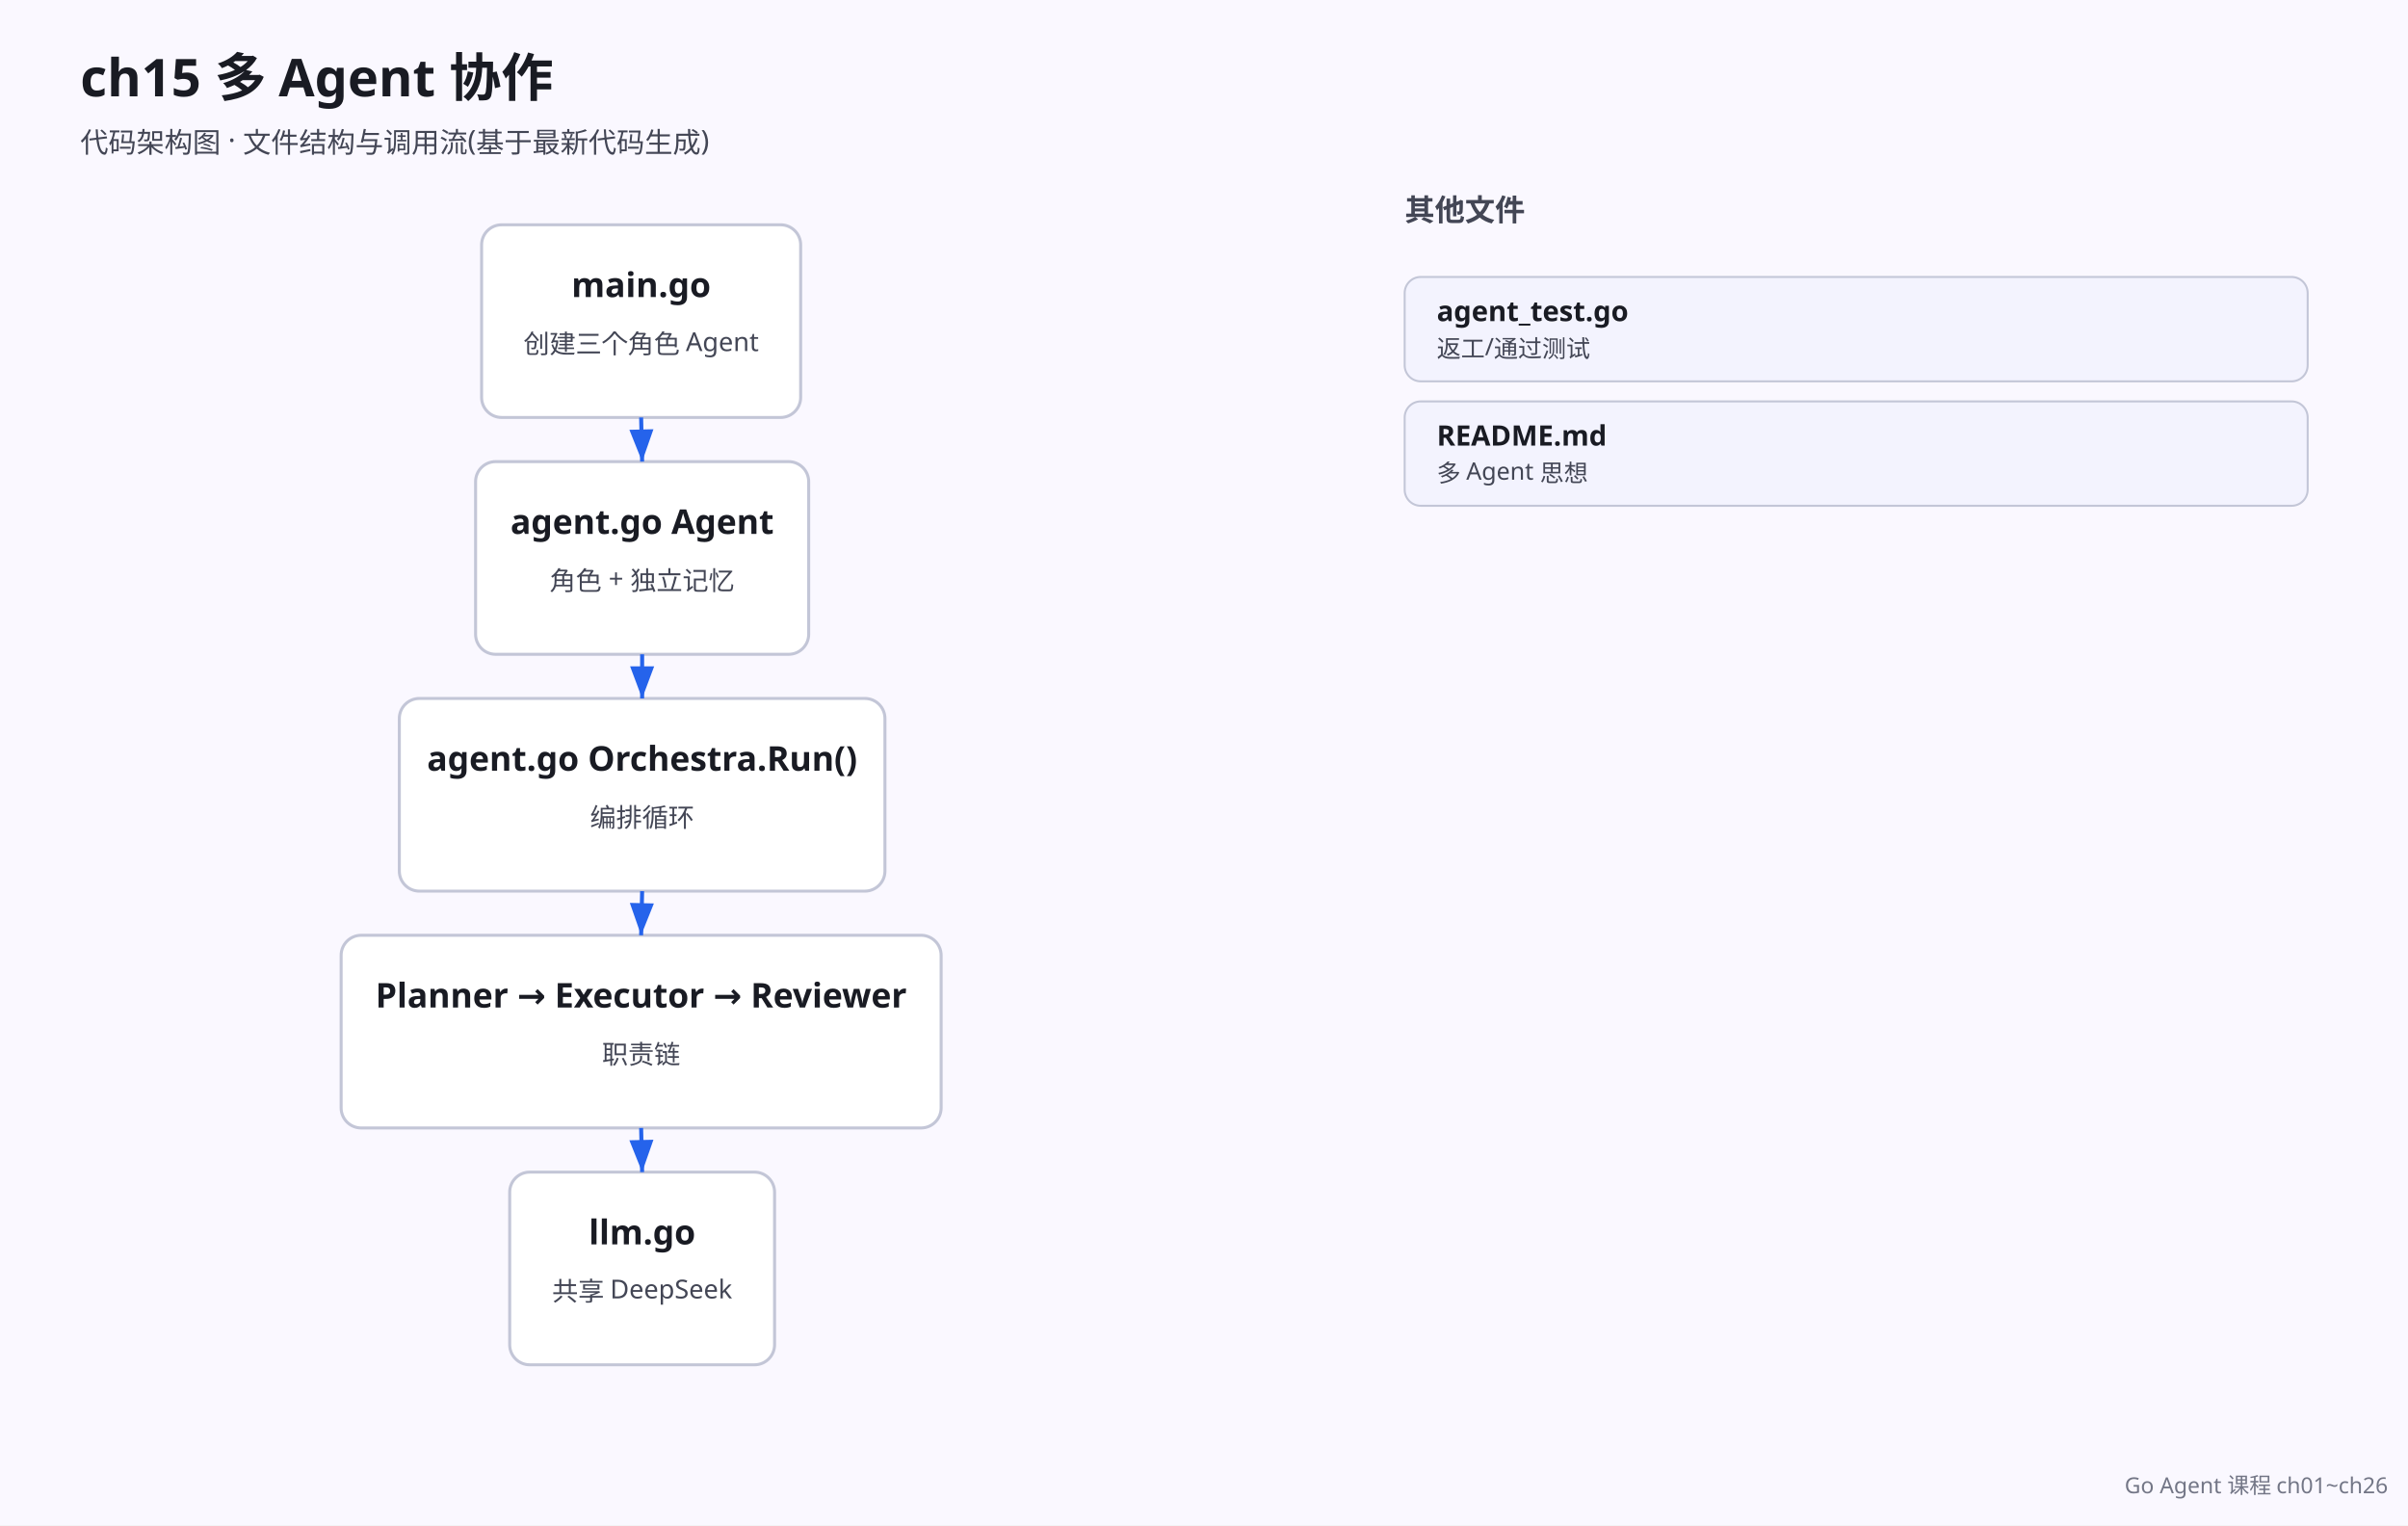
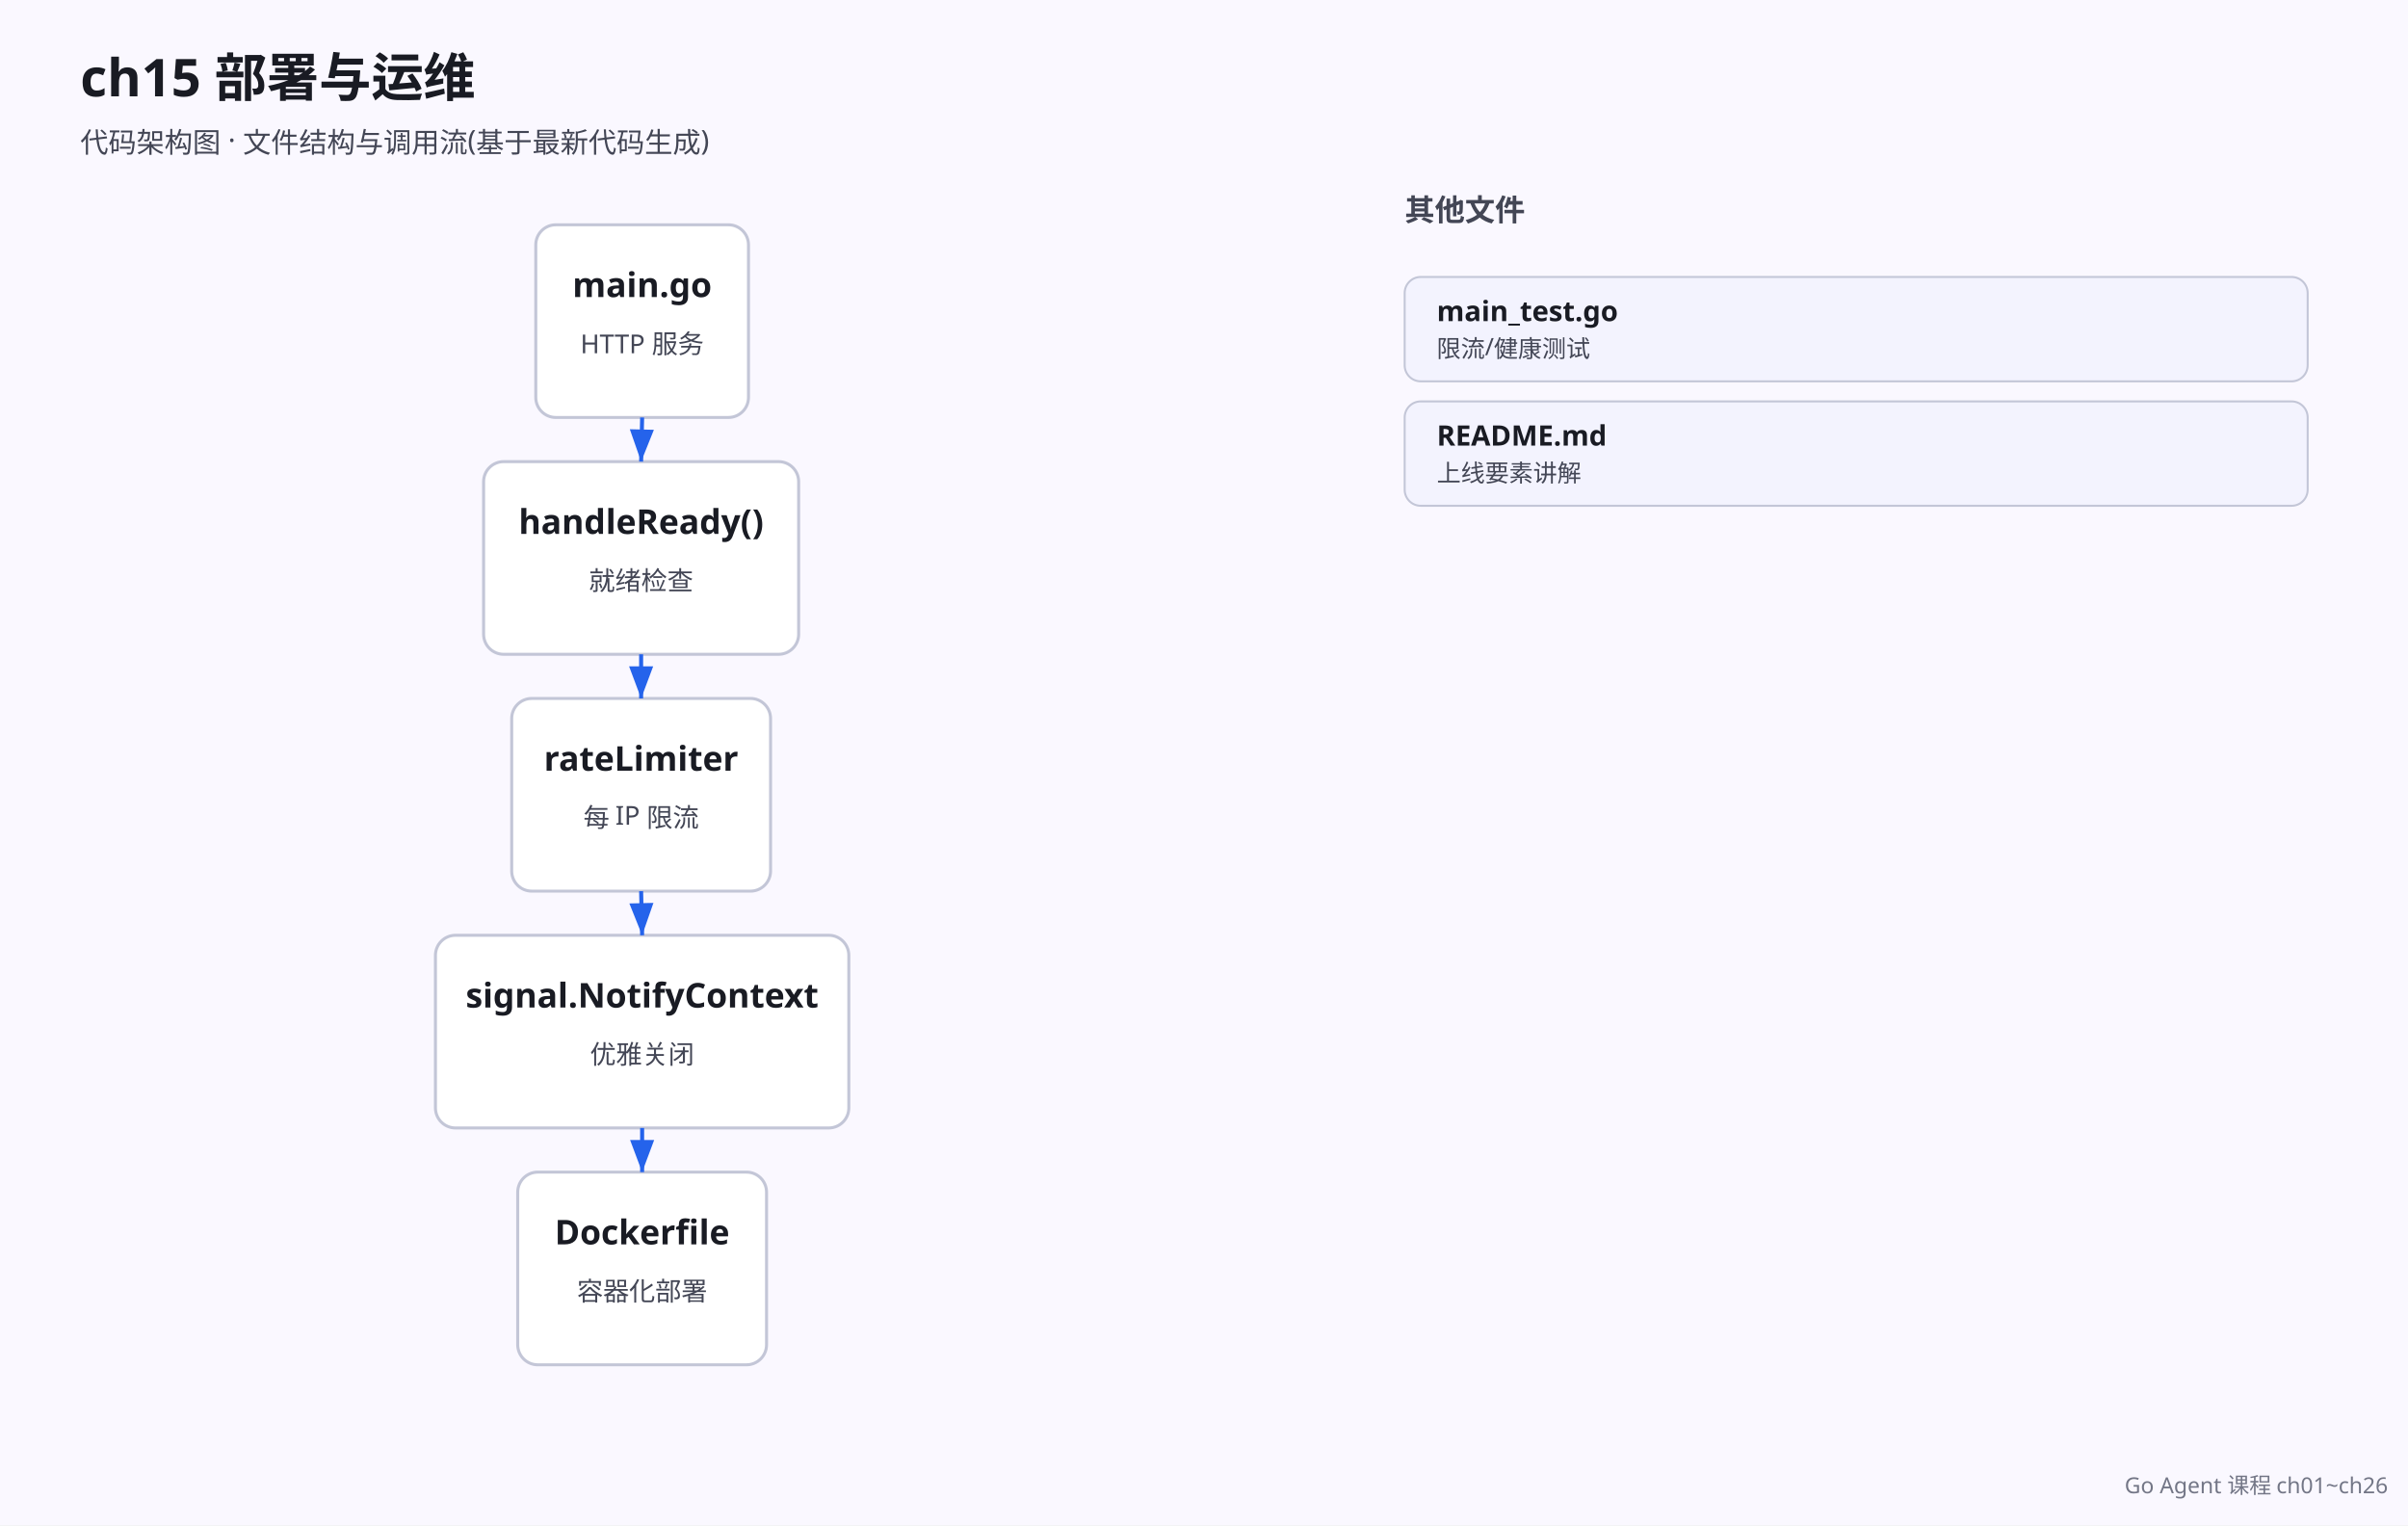
<svg xmlns="http://www.w3.org/2000/svg" width="1200" height="760" viewBox="0 0 1200 760">
  <defs>
    <marker id="arrow" markerWidth="10" markerHeight="10" refX="8" refY="3" orient="auto">
      <path d="M0,0 L8,3 L0,6 z" fill="#2563eb" />
    </marker>
  </defs>
  <rect width="1200" height="760" fill="#faf8ff" />
-   <text x="40" y="48" fill="#191b23" font-family="Microsoft YaHei, sans-serif" font-size="26" font-weight="700">ch15 多 Agent 协作</text>
+   <text x="40" y="48" fill="#191b23" font-family="Microsoft YaHei, sans-serif" font-size="26" font-weight="700">ch15 部署与运维</text>
  <text x="40" y="76" fill="#434655" font-family="Microsoft YaHei, sans-serif" font-size="14">代码架构图 · 文件结构与调用流(基于最新代码生成)</text>
-   <rect x="240" y="112" width="159" height="96" rx="10" fill="#ffffff" stroke="#c3c6d7" stroke-width="1.5" />
-   <text x="319.5" y="148.0" fill="#191b23" font-family="Microsoft YaHei, sans-serif" font-size="17" font-weight="600" text-anchor="middle">main.go</text>
-   <text x="319.5" y="176.0" fill="#434655" font-family="Microsoft YaHei, sans-serif" font-size="13" text-anchor="middle">创建三个角色 Agent</text>
-   <rect x="237" y="230" width="166" height="96" rx="10" fill="#ffffff" stroke="#c3c6d7" stroke-width="1.5" />
-   <text x="320.0" y="266.0" fill="#191b23" font-family="Microsoft YaHei, sans-serif" font-size="17" font-weight="600" text-anchor="middle">agent.go Agent</text>
-   <text x="320.0" y="294.0" fill="#434655" font-family="Microsoft YaHei, sans-serif" font-size="13" text-anchor="middle">角色 + 独立记忆</text>
-   <rect x="199" y="348" width="242" height="96" rx="10" fill="#ffffff" stroke="#c3c6d7" stroke-width="1.5" />
-   <text x="320.0" y="384.0" fill="#191b23" font-family="Microsoft YaHei, sans-serif" font-size="17" font-weight="600" text-anchor="middle">agent.go Orchestra.Run()</text>
-   <text x="320.0" y="412.0" fill="#434655" font-family="Microsoft YaHei, sans-serif" font-size="13" text-anchor="middle">编排循环</text>
-   <rect x="170" y="466" width="299" height="96" rx="10" fill="#ffffff" stroke="#c3c6d7" stroke-width="1.5" />
-   <text x="319.5" y="502.0" fill="#191b23" font-family="Microsoft YaHei, sans-serif" font-size="17" font-weight="600" text-anchor="middle">Planner → Executor → Reviewer</text>
-   <text x="319.5" y="530.0" fill="#434655" font-family="Microsoft YaHei, sans-serif" font-size="13" text-anchor="middle">职责链</text>
-   <rect x="254" y="584" width="132" height="96" rx="10" fill="#ffffff" stroke="#c3c6d7" stroke-width="1.5" />
-   <text x="320.0" y="620.0" fill="#191b23" font-family="Microsoft YaHei, sans-serif" font-size="17" font-weight="600" text-anchor="middle">llm.go</text>
-   <text x="320.0" y="648.0" fill="#434655" font-family="Microsoft YaHei, sans-serif" font-size="13" text-anchor="middle">共享 DeepSeek</text>
-   <line x1="319.5" y1="208" x2="320.0" y2="230" stroke="#2563eb" stroke-width="2" marker-end="url(#arrow)" />
-   <line x1="320.0" y1="326" x2="320.0" y2="348" stroke="#2563eb" stroke-width="2" marker-end="url(#arrow)" />
-   <line x1="320.0" y1="444" x2="319.5" y2="466" stroke="#2563eb" stroke-width="2" marker-end="url(#arrow)" />
-   <line x1="319.5" y1="562" x2="320.0" y2="584" stroke="#2563eb" stroke-width="2" marker-end="url(#arrow)" />
+   <rect x="267" y="112" width="106" height="96" rx="10" fill="#ffffff" stroke="#c3c6d7" stroke-width="1.5" />
+   <text x="320.0" y="148.0" fill="#191b23" font-family="Microsoft YaHei, sans-serif" font-size="17" font-weight="600" text-anchor="middle">main.go</text>
+   <text x="320.0" y="176.0" fill="#434655" font-family="Microsoft YaHei, sans-serif" font-size="13" text-anchor="middle">HTTP 服务</text>
+   <rect x="241" y="230" width="157" height="96" rx="10" fill="#ffffff" stroke="#c3c6d7" stroke-width="1.5" />
+   <text x="319.5" y="266.0" fill="#191b23" font-family="Microsoft YaHei, sans-serif" font-size="17" font-weight="600" text-anchor="middle">handleReady()</text>
+   <text x="319.5" y="294.0" fill="#434655" font-family="Microsoft YaHei, sans-serif" font-size="13" text-anchor="middle">就绪检查</text>
+   <rect x="255" y="348" width="129" height="96" rx="10" fill="#ffffff" stroke="#c3c6d7" stroke-width="1.5" />
+   <text x="319.5" y="384.0" fill="#191b23" font-family="Microsoft YaHei, sans-serif" font-size="17" font-weight="600" text-anchor="middle">rateLimiter</text>
+   <text x="319.5" y="412.0" fill="#434655" font-family="Microsoft YaHei, sans-serif" font-size="13" text-anchor="middle">每 IP 限流</text>
+   <rect x="217" y="466" width="206" height="96" rx="10" fill="#ffffff" stroke="#c3c6d7" stroke-width="1.5" />
+   <text x="320.0" y="502.0" fill="#191b23" font-family="Microsoft YaHei, sans-serif" font-size="17" font-weight="600" text-anchor="middle">signal.NotifyContext</text>
+   <text x="320.0" y="530.0" fill="#434655" font-family="Microsoft YaHei, sans-serif" font-size="13" text-anchor="middle">优雅关闭</text>
+   <rect x="258" y="584" width="124" height="96" rx="10" fill="#ffffff" stroke="#c3c6d7" stroke-width="1.5" />
+   <text x="320.0" y="620.0" fill="#191b23" font-family="Microsoft YaHei, sans-serif" font-size="17" font-weight="600" text-anchor="middle">Dockerfile</text>
+   <text x="320.0" y="648.0" fill="#434655" font-family="Microsoft YaHei, sans-serif" font-size="13" text-anchor="middle">容器化部署</text>
+   <line x1="320.0" y1="208" x2="319.5" y2="230" stroke="#2563eb" stroke-width="2" marker-end="url(#arrow)" />
+   <line x1="319.5" y1="326" x2="319.5" y2="348" stroke="#2563eb" stroke-width="2" marker-end="url(#arrow)" />
+   <line x1="319.5" y1="444" x2="320.0" y2="466" stroke="#2563eb" stroke-width="2" marker-end="url(#arrow)" />
+   <line x1="320.0" y1="562" x2="320.0" y2="584" stroke="#2563eb" stroke-width="2" marker-end="url(#arrow)" />
  <text x="700" y="110" fill="#434655" font-family="Microsoft YaHei, sans-serif" font-size="15" font-weight="600">其他文件</text>
  <rect x="700" y="138" width="450" height="52" rx="8" fill="#f3f3fe" stroke="#c3c6d7" stroke-width="1" />
-   <text x="716" y="160" fill="#191b23" font-family="Microsoft YaHei, sans-serif" font-size="14" font-weight="600">agent_test.go</text>
-   <text x="716" y="178" fill="#434655" font-family="Microsoft YaHei, sans-serif" font-size="12">返工/通过测试</text>
+   <text x="716" y="160" fill="#191b23" font-family="Microsoft YaHei, sans-serif" font-size="14" font-weight="600">main_test.go</text>
+   <text x="716" y="178" fill="#434655" font-family="Microsoft YaHei, sans-serif" font-size="12">限流/健康测试</text>
  <rect x="700" y="200" width="450" height="52" rx="8" fill="#f3f3fe" stroke="#c3c6d7" stroke-width="1" />
  <text x="716" y="222" fill="#191b23" font-family="Microsoft YaHei, sans-serif" font-size="14" font-weight="600">README.md</text>
-   <text x="716" y="240" fill="#434655" font-family="Microsoft YaHei, sans-serif" font-size="12">多 Agent 思想</text>
+   <text x="716" y="240" fill="#434655" font-family="Microsoft YaHei, sans-serif" font-size="12">上线要素讲解</text>
  <text x="1190" y="744" fill="#737686" font-family="Microsoft YaHei, sans-serif" font-size="11" text-anchor="end">Go Agent 课程 ch01~ch26</text>
</svg>
